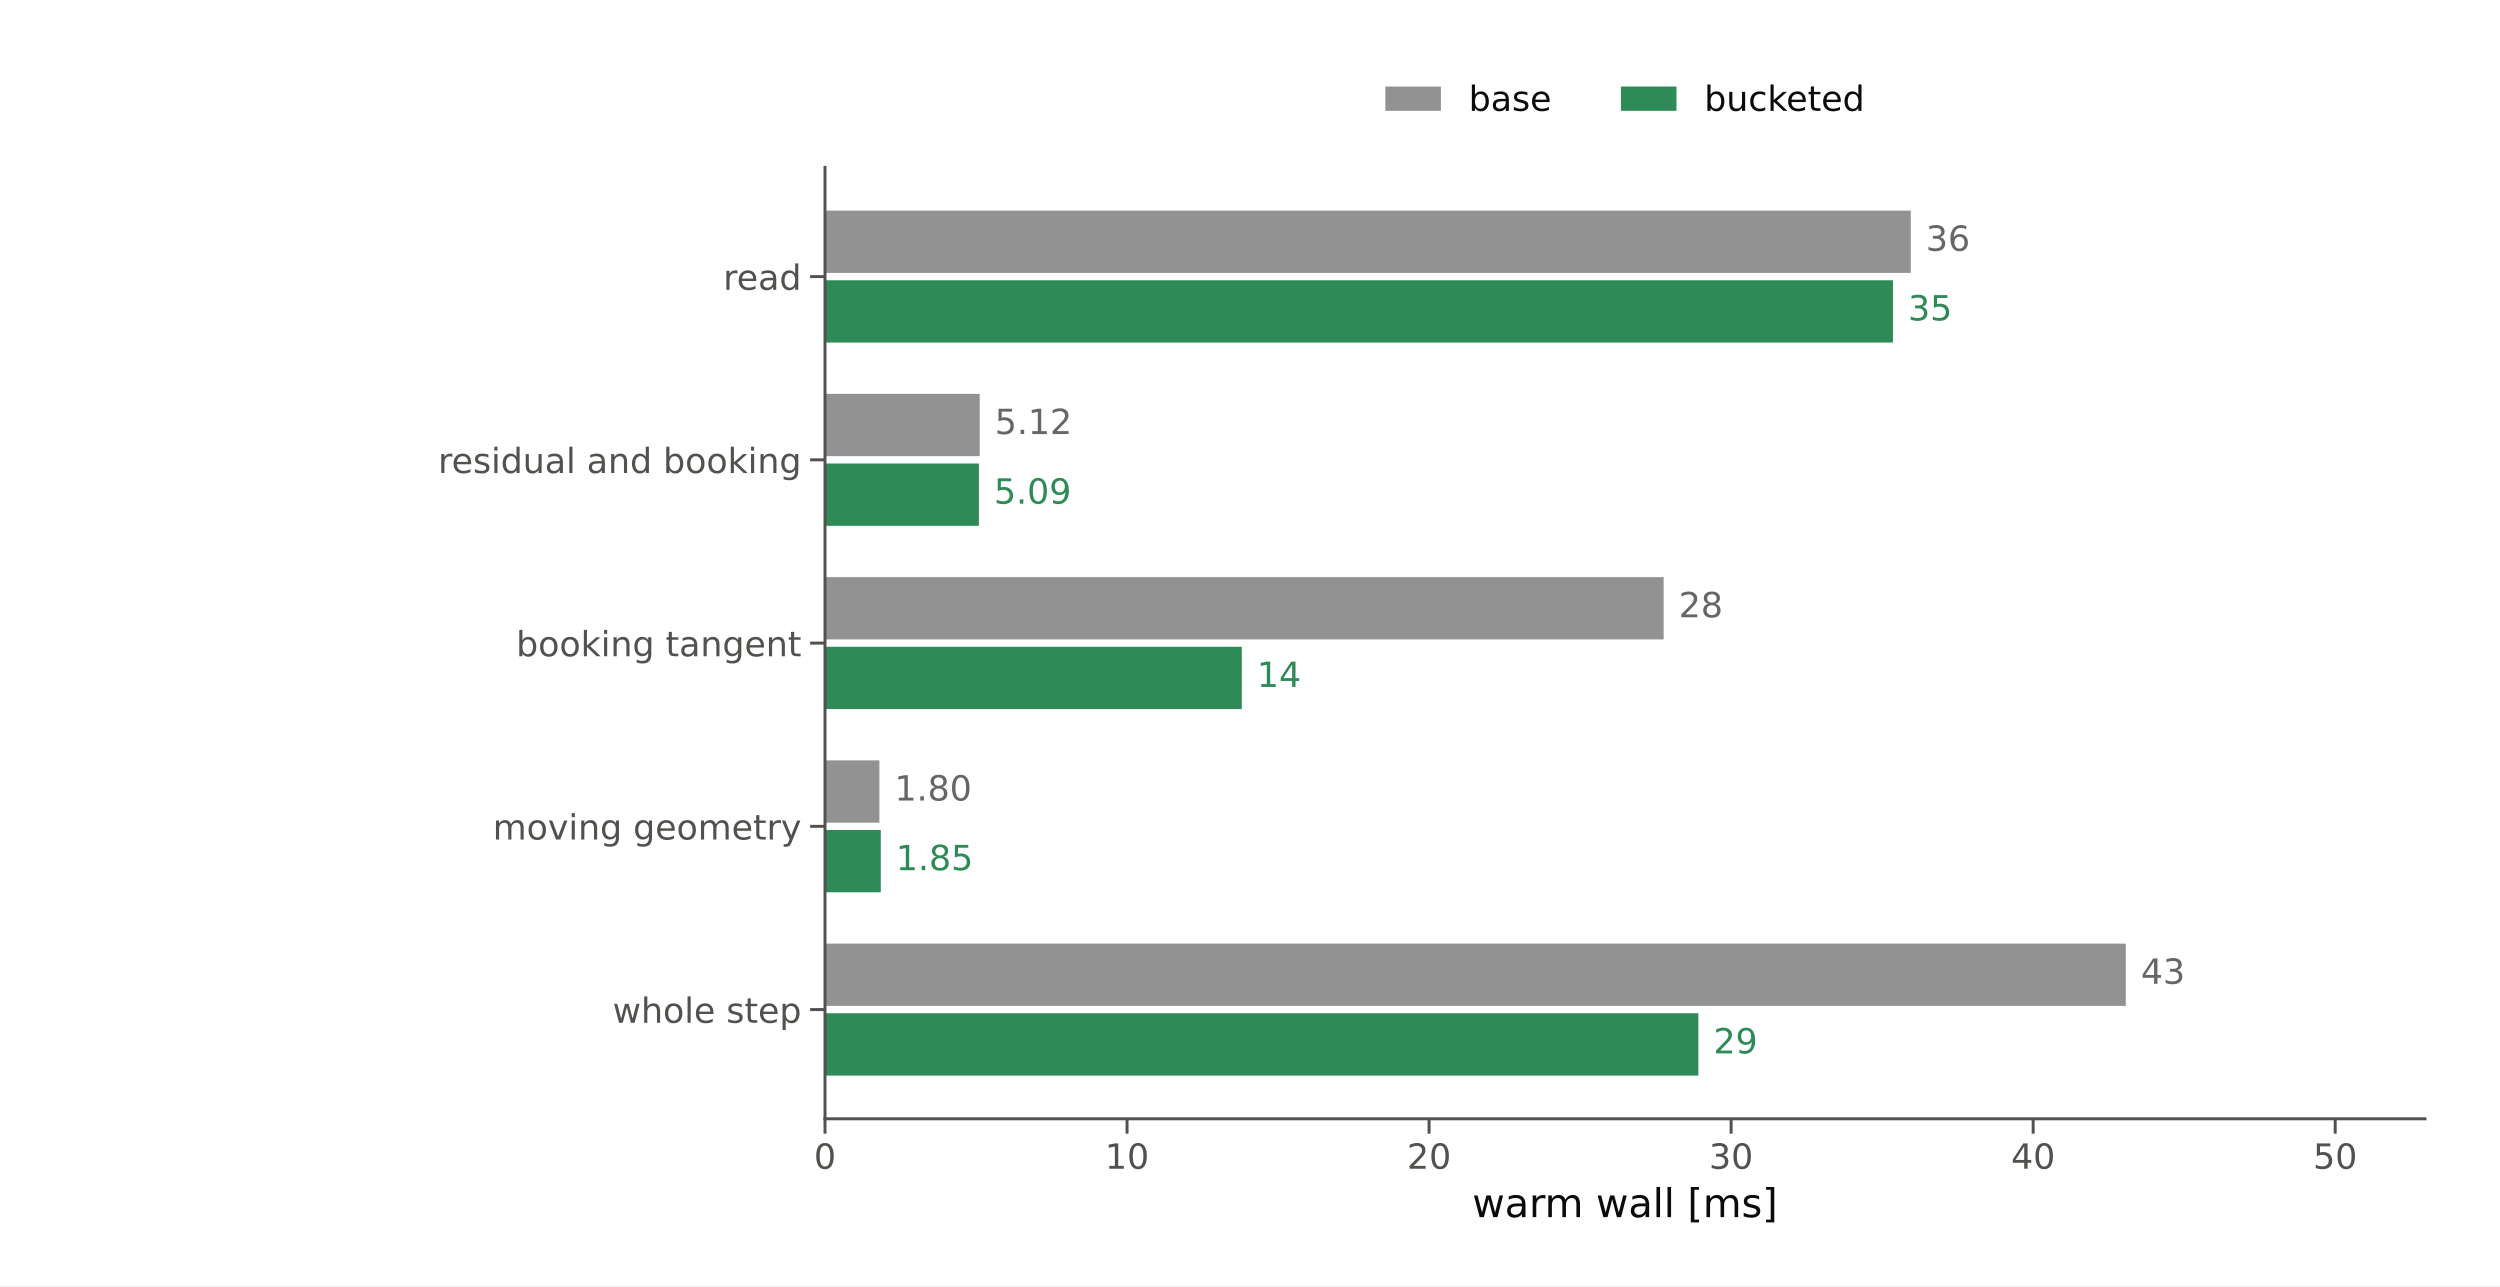
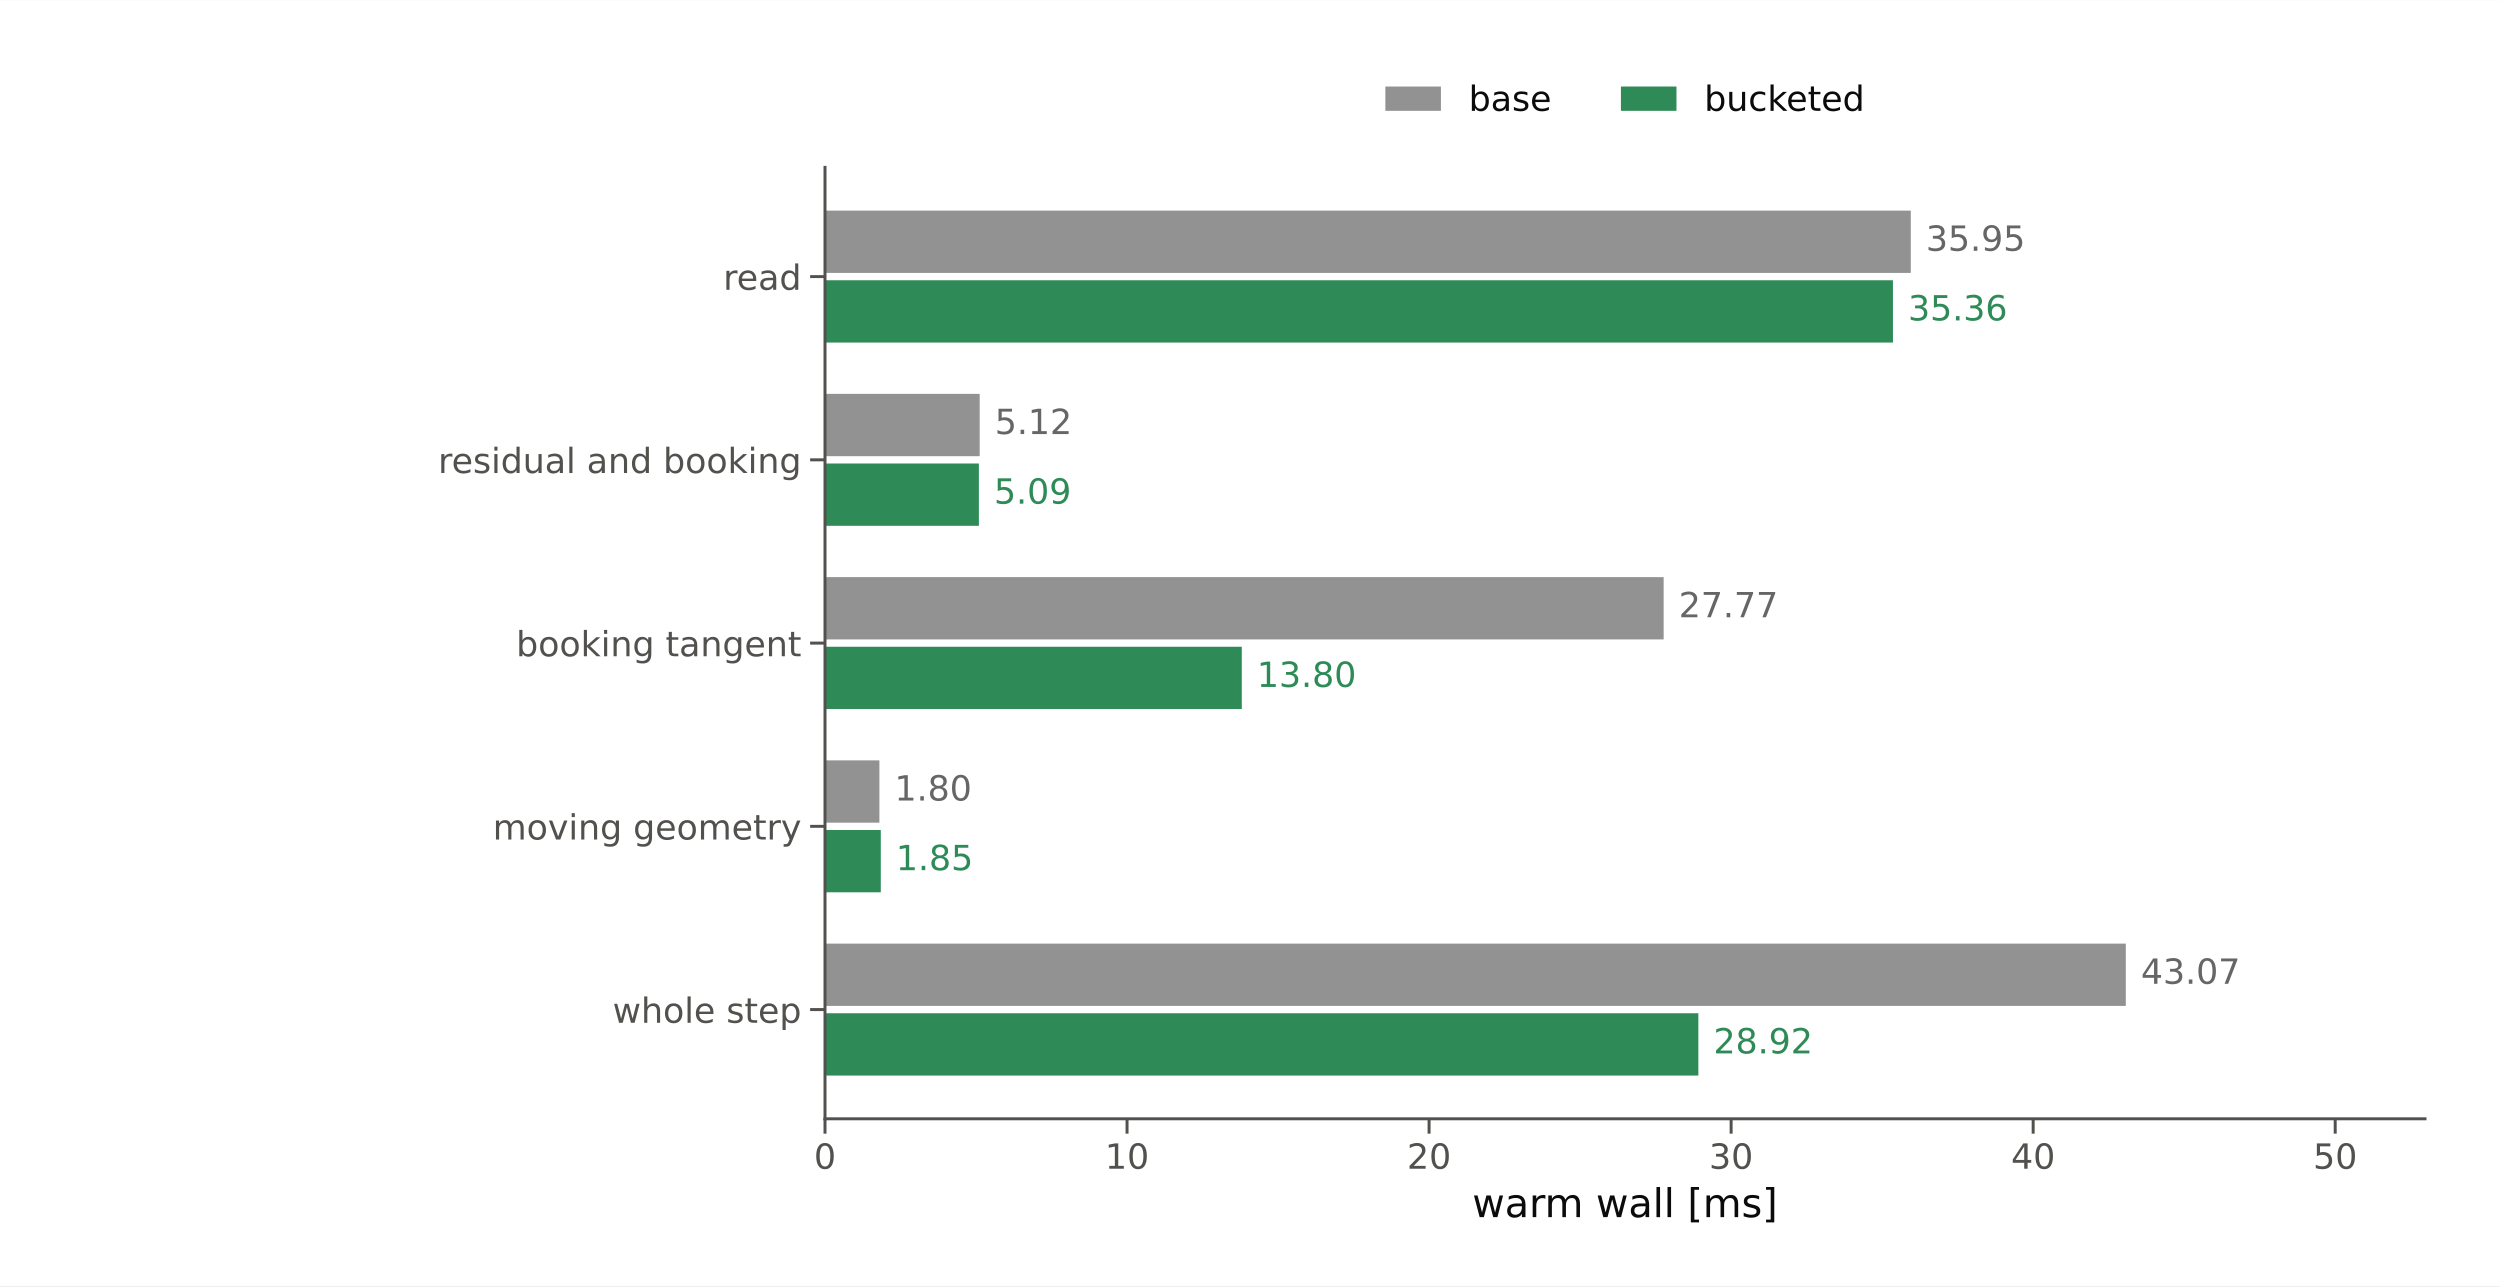
<svg xmlns="http://www.w3.org/2000/svg" xmlns:xlink="http://www.w3.org/1999/xlink" width="31.1cm" height="16cm" viewBox="0 0 1008 518.4" version="1.1">
  <defs>
    <style type="text/css">*{stroke-linejoin: round; stroke-linecap: butt}</style>
  </defs>
  <g id="figure_1">
    <g id="patch_1">
      <path d="M 0 518.4  L 1008 518.4  L 1008 0  L 0 0  z " style="fill: #ffffff" />
    </g>
    <g id="axes_1">
      <g id="patch_2">
        <path d="M 332.64 451.008  L 977.76 451.008  L 977.76 67.392  L 332.64 67.392  z " style="fill: #ffffff" />
      </g>
      <g id="patch_3">
-         <path d="M 332.64 84.829  L 770.428 84.829  L 770.428 109.95  L 332.64 109.95  z " clip-path="url(#pf6db4bea74)" style="fill: #929292" />
+         <path d="M 332.64 84.829  L 770.428 84.829  L 770.428 109.95  L 332.64 109.95  z " clip-path="url(#p5546e95942)" style="fill: #929292" />
      </g>
      <g id="patch_4">
-         <path d="M 332.64 158.715  L 395.01 158.715  L 395.01 183.836  L 332.64 183.836  z " clip-path="url(#pf6db4bea74)" style="fill: #929292" />
+         <path d="M 332.64 158.715  L 395.01 158.715  L 395.01 183.836  L 332.64 183.836  z " clip-path="url(#p5546e95942)" style="fill: #929292" />
      </g>
      <g id="patch_5">
-         <path d="M 332.64 232.601  L 670.783 232.601  L 670.783 257.722  L 332.64 257.722  z " clip-path="url(#pf6db4bea74)" style="fill: #929292" />
+         <path d="M 332.64 232.601  L 670.783 232.601  L 670.783 257.722  L 332.64 257.722  z " clip-path="url(#p5546e95942)" style="fill: #929292" />
      </g>
      <g id="patch_6">
-         <path d="M 332.64 306.487  L 354.575 306.487  L 354.575 331.608  L 332.64 331.608  z " clip-path="url(#pf6db4bea74)" style="fill: #929292" />
+         <path d="M 332.64 306.487  L 354.575 306.487  L 354.575 331.608  L 332.64 331.608  z " clip-path="url(#p5546e95942)" style="fill: #929292" />
      </g>
      <g id="patch_7">
-         <path d="M 332.64 380.373  L 857.128 380.373  L 857.128 405.494  L 332.64 405.494  z " clip-path="url(#pf6db4bea74)" style="fill: #929292" />
+         <path d="M 332.64 380.373  L 857.128 380.373  L 857.128 405.494  L 332.64 405.494  z " clip-path="url(#p5546e95942)" style="fill: #929292" />
      </g>
      <g id="patch_8">
-         <path d="M 332.64 112.906  L 763.237 112.906  L 763.237 138.027  L 332.64 138.027  z " clip-path="url(#pf6db4bea74)" style="fill: #2e8b57" />
+         <path d="M 332.64 112.906  L 763.237 112.906  L 763.237 138.027  L 332.64 138.027  z " clip-path="url(#p5546e95942)" style="fill: #2e8b57" />
      </g>
      <g id="patch_9">
-         <path d="M 332.64 186.792  L 394.687 186.792  L 394.687 211.913  L 332.64 211.913  z " clip-path="url(#pf6db4bea74)" style="fill: #2e8b57" />
+         <path d="M 332.64 186.792  L 394.687 186.792  L 394.687 211.913  L 332.64 211.913  z " clip-path="url(#p5546e95942)" style="fill: #2e8b57" />
      </g>
      <g id="patch_10">
-         <path d="M 332.64 260.678  L 500.69 260.678  L 500.69 285.799  L 332.64 285.799  z " clip-path="url(#pf6db4bea74)" style="fill: #2e8b57" />
+         <path d="M 332.64 260.678  L 500.69 260.678  L 500.69 285.799  L 332.64 285.799  z " clip-path="url(#p5546e95942)" style="fill: #2e8b57" />
      </g>
      <g id="patch_11">
-         <path d="M 332.64 334.564  L 355.132 334.564  L 355.132 359.685  L 332.64 359.685  z " clip-path="url(#pf6db4bea74)" style="fill: #2e8b57" />
+         <path d="M 332.64 334.564  L 355.132 334.564  L 355.132 359.685  L 332.64 359.685  z " clip-path="url(#p5546e95942)" style="fill: #2e8b57" />
      </g>
      <g id="patch_12">
-         <path d="M 332.64 408.45  L 684.781 408.45  L 684.781 433.571  L 332.64 433.571  z " clip-path="url(#pf6db4bea74)" style="fill: #2e8b57" />
+         <path d="M 332.64 408.45  L 684.781 408.45  L 684.781 433.571  L 332.64 433.571  z " clip-path="url(#p5546e95942)" style="fill: #2e8b57" />
      </g>
      <g id="matplotlib.axis_1">
        <g id="xtick_1">
          <g id="line2d_1">
            <defs>
-               <path id="m65cfd54d00" d="M 0 0  L 0 6  " style="stroke: #52514e; stroke-width: 1.2" />
+               <path id="m87004ecba3" d="M 0 0  L 0 6  " style="stroke: #52514e; stroke-width: 1.2" />
            </defs>
            <g>
-               <use xlink:href="#m65cfd54d00" x="332.64" y="451.008" style="fill: #52514e; stroke: #52514e; stroke-width: 1.2" />
+               <use xlink:href="#m87004ecba3" x="332.64" y="451.008" style="fill: #52514e; stroke: #52514e; stroke-width: 1.2" />
            </g>
          </g>
          <g id="text_1">
            <g style="fill: #52514e" transform="translate(328.1862 471.1447) scale(0.14 -0.14)">
              <defs>
                <path id="DejaVuSans-13" d="M 2034 4250  Q 1547 4250 1301 3770  Q 1056 3291 1056 2328  Q 1056 1369 1301 889  Q 1547 409 2034 409  Q 2525 409 2770 889  Q 3016 1369 3016 2328  Q 3016 3291 2770 3770  Q 2525 4250 2034 4250  z M 2034 4750  Q 2819 4750 3233 4129  Q 3647 3509 3647 2328  Q 3647 1150 3233 529  Q 2819 -91 2034 -91  Q 1250 -91 836 529  Q 422 1150 422 2328  Q 422 3509 836 4129  Q 1250 4750 2034 4750  z " transform="scale(0.015625)" />
              </defs>
              <use xlink:href="#DejaVuSans-13" />
            </g>
          </g>
        </g>
        <g id="xtick_2">
          <g id="line2d_2">
            <g>
-               <use xlink:href="#m65cfd54d00" x="454.423" y="451.008" style="fill: #52514e; stroke: #52514e; stroke-width: 1.2" />
+               <use xlink:href="#m87004ecba3" x="454.423" y="451.008" style="fill: #52514e; stroke: #52514e; stroke-width: 1.2" />
            </g>
          </g>
          <g id="text_2">
            <g style="fill: #52514e" transform="translate(445.5152 471.1447) scale(0.14 -0.14)">
              <defs>
                <path id="DejaVuSans-14" d="M 794 531  L 1825 531  L 1825 4091  L 703 3866  L 703 4441  L 1819 4666  L 2450 4666  L 2450 531  L 3481 531  L 3481 0  L 794 0  L 794 531  z " transform="scale(0.015625)" />
              </defs>
              <use xlink:href="#DejaVuSans-14" />
              <use xlink:href="#DejaVuSans-13" transform="translate(63.625 0)" />
            </g>
          </g>
        </g>
        <g id="xtick_3">
          <g id="line2d_3">
            <g>
-               <use xlink:href="#m65cfd54d00" x="576.205" y="451.008" style="fill: #52514e; stroke: #52514e; stroke-width: 1.2" />
+               <use xlink:href="#m87004ecba3" x="576.205" y="451.008" style="fill: #52514e; stroke: #52514e; stroke-width: 1.2" />
            </g>
          </g>
          <g id="text_3">
            <g style="fill: #52514e" transform="translate(567.2979 471.1447) scale(0.14 -0.14)">
              <defs>
                <path id="DejaVuSans-15" d="M 1228 531  L 3431 531  L 3431 0  L 469 0  L 469 531  Q 828 903 1448 1529  Q 2069 2156 2228 2338  Q 2531 2678 2651 2914  Q 2772 3150 2772 3378  Q 2772 3750 2511 3984  Q 2250 4219 1831 4219  Q 1534 4219 1204 4116  Q 875 4013 500 3803  L 500 4441  Q 881 4594 1212 4672  Q 1544 4750 1819 4750  Q 2544 4750 2975 4387  Q 3406 4025 3406 3419  Q 3406 3131 3298 2873  Q 3191 2616 2906 2266  Q 2828 2175 2409 1742  Q 1991 1309 1228 531  z " transform="scale(0.015625)" />
              </defs>
              <use xlink:href="#DejaVuSans-15" />
              <use xlink:href="#DejaVuSans-13" transform="translate(63.625 0)" />
            </g>
          </g>
        </g>
        <g id="xtick_4">
          <g id="line2d_4">
            <g>
-               <use xlink:href="#m65cfd54d00" x="697.988" y="451.008" style="fill: #52514e; stroke: #52514e; stroke-width: 1.2" />
+               <use xlink:href="#m87004ecba3" x="697.988" y="451.008" style="fill: #52514e; stroke: #52514e; stroke-width: 1.2" />
            </g>
          </g>
          <g id="text_4">
            <g style="fill: #52514e" transform="translate(689.0806 471.1447) scale(0.14 -0.14)">
              <defs>
                <path id="DejaVuSans-16" d="M 2597 2516  Q 3050 2419 3304 2112  Q 3559 1806 3559 1356  Q 3559 666 3084 287  Q 2609 -91 1734 -91  Q 1441 -91 1130 -33  Q 819 25 488 141  L 488 750  Q 750 597 1062 519  Q 1375 441 1716 441  Q 2309 441 2620 675  Q 2931 909 2931 1356  Q 2931 1769 2642 2001  Q 2353 2234 1838 2234  L 1294 2234  L 1294 2753  L 1863 2753  Q 2328 2753 2575 2939  Q 2822 3125 2822 3475  Q 2822 3834 2567 4026  Q 2313 4219 1838 4219  Q 1578 4219 1281 4162  Q 984 4106 628 3988  L 628 4550  Q 988 4650 1302 4700  Q 1616 4750 1894 4750  Q 2613 4750 3031 4423  Q 3450 4097 3450 3541  Q 3450 3153 3228 2886  Q 3006 2619 2597 2516  z " transform="scale(0.015625)" />
              </defs>
              <use xlink:href="#DejaVuSans-16" />
              <use xlink:href="#DejaVuSans-13" transform="translate(63.625 0)" />
            </g>
          </g>
        </g>
        <g id="xtick_5">
          <g id="line2d_5">
            <g>
-               <use xlink:href="#m65cfd54d00" x="819.771" y="451.008" style="fill: #52514e; stroke: #52514e; stroke-width: 1.2" />
+               <use xlink:href="#m87004ecba3" x="819.771" y="451.008" style="fill: #52514e; stroke: #52514e; stroke-width: 1.2" />
            </g>
          </g>
          <g id="text_5">
            <g style="fill: #52514e" transform="translate(810.8632 471.1447) scale(0.14 -0.14)">
              <defs>
                <path id="DejaVuSans-17" d="M 2419 4116  L 825 1625  L 2419 1625  L 2419 4116  z M 2253 4666  L 3047 4666  L 3047 1625  L 3713 1625  L 3713 1100  L 3047 1100  L 3047 0  L 2419 0  L 2419 1100  L 313 1100  L 313 1709  L 2253 4666  z " transform="scale(0.015625)" />
              </defs>
              <use xlink:href="#DejaVuSans-17" />
              <use xlink:href="#DejaVuSans-13" transform="translate(63.625 0)" />
            </g>
          </g>
        </g>
        <g id="xtick_6">
          <g id="line2d_6">
            <g>
-               <use xlink:href="#m65cfd54d00" x="941.553" y="451.008" style="fill: #52514e; stroke: #52514e; stroke-width: 1.2" />
+               <use xlink:href="#m87004ecba3" x="941.553" y="451.008" style="fill: #52514e; stroke: #52514e; stroke-width: 1.2" />
            </g>
          </g>
          <g id="text_6">
            <g style="fill: #52514e" transform="translate(932.6459 471.1447) scale(0.14 -0.14)">
              <defs>
                <path id="DejaVuSans-18" d="M 691 4666  L 3169 4666  L 3169 4134  L 1269 4134  L 1269 2991  Q 1406 3038 1543 3061  Q 1681 3084 1819 3084  Q 2600 3084 3056 2656  Q 3513 2228 3513 1497  Q 3513 744 3044 326  Q 2575 -91 1722 -91  Q 1428 -91 1123 -41  Q 819 9 494 109  L 494 744  Q 775 591 1075 516  Q 1375 441 1709 441  Q 2250 441 2565 725  Q 2881 1009 2881 1497  Q 2881 1984 2565 2268  Q 2250 2553 1709 2553  Q 1456 2553 1204 2497  Q 953 2441 691 2322  L 691 4666  z " transform="scale(0.015625)" />
              </defs>
              <use xlink:href="#DejaVuSans-18" />
              <use xlink:href="#DejaVuSans-13" transform="translate(63.625 0)" />
            </g>
          </g>
        </g>
        <g id="text_7">
          <g style="fill: #0b0b0b" transform="translate(593.6363 490.6655) scale(0.16 -0.16)">
            <defs>
              <path id="DejaVuSans-5a" d="M 269 3500  L 844 3500  L 1563 769  L 2278 3500  L 2956 3500  L 3675 769  L 4391 3500  L 4966 3500  L 4050 0  L 3372 0  L 2619 2869  L 1863 0  L 1184 0  L 269 3500  z " transform="scale(0.015625)" />
              <path id="DejaVuSans-44" d="M 2194 1759  Q 1497 1759 1228 1600  Q 959 1441 959 1056  Q 959 750 1161 570  Q 1363 391 1709 391  Q 2188 391 2477 730  Q 2766 1069 2766 1631  L 2766 1759  L 2194 1759  z M 3341 1997  L 3341 0  L 2766 0  L 2766 531  Q 2569 213 2275 61  Q 1981 -91 1556 -91  Q 1019 -91 701 211  Q 384 513 384 1019  Q 384 1609 779 1909  Q 1175 2209 1959 2209  L 2766 2209  L 2766 2266  Q 2766 2663 2505 2880  Q 2244 3097 1772 3097  Q 1472 3097 1187 3025  Q 903 2953 641 2809  L 641 3341  Q 956 3463 1253 3523  Q 1550 3584 1831 3584  Q 2591 3584 2966 3190  Q 3341 2797 3341 1997  z " transform="scale(0.015625)" />
              <path id="DejaVuSans-55" d="M 2631 2963  Q 2534 3019 2420 3045  Q 2306 3072 2169 3072  Q 1681 3072 1420 2755  Q 1159 2438 1159 1844  L 1159 0  L 581 0  L 581 3500  L 1159 3500  L 1159 2956  Q 1341 3275 1631 3429  Q 1922 3584 2338 3584  Q 2397 3584 2469 3576  Q 2541 3569 2628 3553  L 2631 2963  z " transform="scale(0.015625)" />
              <path id="DejaVuSans-50" d="M 3328 2828  Q 3544 3216 3844 3400  Q 4144 3584 4550 3584  Q 5097 3584 5394 3201  Q 5691 2819 5691 2113  L 5691 0  L 5113 0  L 5113 2094  Q 5113 2597 4934 2840  Q 4756 3084 4391 3084  Q 3944 3084 3684 2787  Q 3425 2491 3425 1978  L 3425 0  L 2847 0  L 2847 2094  Q 2847 2600 2669 2842  Q 2491 3084 2119 3084  Q 1678 3084 1418 2786  Q 1159 2488 1159 1978  L 1159 0  L 581 0  L 581 3500  L 1159 3500  L 1159 2956  Q 1356 3278 1631 3431  Q 1906 3584 2284 3584  Q 2666 3584 2933 3390  Q 3200 3197 3328 2828  z " transform="scale(0.015625)" />
              <path id="DejaVuSans-3" transform="scale(0.015625)" />
              <path id="DejaVuSans-4f" d="M 603 4863  L 1178 4863  L 1178 0  L 603 0  L 603 4863  z " transform="scale(0.015625)" />
              <path id="DejaVuSans-3e" d="M 550 4863  L 1875 4863  L 1875 4416  L 1125 4416  L 1125 -397  L 1875 -397  L 1875 -844  L 550 -844  L 550 4863  z " transform="scale(0.015625)" />
              <path id="DejaVuSans-56" d="M 2834 3397  L 2834 2853  Q 2591 2978 2328 3040  Q 2066 3103 1784 3103  Q 1356 3103 1142 2972  Q 928 2841 928 2578  Q 928 2378 1081 2264  Q 1234 2150 1697 2047  L 1894 2003  Q 2506 1872 2764 1633  Q 3022 1394 3022 966  Q 3022 478 2636 193  Q 2250 -91 1575 -91  Q 1294 -91 989 -36  Q 684 19 347 128  L 347 722  Q 666 556 975 473  Q 1284 391 1588 391  Q 1994 391 2212 530  Q 2431 669 2431 922  Q 2431 1156 2273 1281  Q 2116 1406 1581 1522  L 1381 1569  Q 847 1681 609 1914  Q 372 2147 372 2553  Q 372 3047 722 3315  Q 1072 3584 1716 3584  Q 2034 3584 2315 3537  Q 2597 3491 2834 3397  z " transform="scale(0.015625)" />
              <path id="DejaVuSans-40" d="M 1947 4863  L 1947 -844  L 622 -844  L 622 -397  L 1369 -397  L 1369 4416  L 622 4416  L 622 4863  L 1947 4863  z " transform="scale(0.015625)" />
            </defs>
            <use xlink:href="#DejaVuSans-5a" />
            <use xlink:href="#DejaVuSans-44" transform="translate(81.78125 0)" />
            <use xlink:href="#DejaVuSans-55" transform="translate(143.0625 0)" />
            <use xlink:href="#DejaVuSans-50" transform="translate(182.4219 0)" />
            <use xlink:href="#DejaVuSans-3" transform="translate(279.8281 0)" />
            <use xlink:href="#DejaVuSans-5a" transform="translate(311.6094 0)" />
            <use xlink:href="#DejaVuSans-44" transform="translate(393.3906 0)" />
            <use xlink:href="#DejaVuSans-4f" transform="translate(454.6719 0)" />
            <use xlink:href="#DejaVuSans-4f" transform="translate(482.4531 0)" />
            <use xlink:href="#DejaVuSans-3" transform="translate(510.2344 0)" />
            <use xlink:href="#DejaVuSans-3e" transform="translate(542.0156 0)" />
            <use xlink:href="#DejaVuSans-50" transform="translate(581.0312 0)" />
            <use xlink:href="#DejaVuSans-56" transform="translate(678.4375 0)" />
            <use xlink:href="#DejaVuSans-40" transform="translate(730.5312 0)" />
          </g>
        </g>
      </g>
      <g id="matplotlib.axis_2">
        <g id="ytick_1">
          <g id="line2d_7">
            <defs>
-               <path id="medd45e5270" d="M 0 0  L -6 0  " style="stroke: #52514e; stroke-width: 1.2" />
+               <path id="mc2a8caedeb" d="M 0 0  L -6 0  " style="stroke: #52514e; stroke-width: 1.2" />
            </defs>
            <g>
-               <use xlink:href="#medd45e5270" x="332.64" y="111.428" style="fill: #52514e; stroke: #52514e; stroke-width: 1.2" />
+               <use xlink:href="#mc2a8caedeb" x="332.64" y="111.428" style="fill: #52514e; stroke: #52514e; stroke-width: 1.2" />
            </g>
          </g>
          <g id="text_8">
            <g style="fill: #52514e" transform="translate(291.6116 116.7469) scale(0.14 -0.14)">
              <defs>
                <path id="DejaVuSans-48" d="M 3597 1894  L 3597 1613  L 953 1613  Q 991 1019 1311 708  Q 1631 397 2203 397  Q 2534 397 2845 478  Q 3156 559 3463 722  L 3463 178  Q 3153 47 2828 -22  Q 2503 -91 2169 -91  Q 1331 -91 842 396  Q 353 884 353 1716  Q 353 2575 817 3079  Q 1281 3584 2069 3584  Q 2775 3584 3186 3129  Q 3597 2675 3597 1894  z M 3022 2063  Q 3016 2534 2758 2815  Q 2500 3097 2075 3097  Q 1594 3097 1305 2825  Q 1016 2553 972 2059  L 3022 2063  z " transform="scale(0.015625)" />
                <path id="DejaVuSans-47" d="M 2906 2969  L 2906 4863  L 3481 4863  L 3481 0  L 2906 0  L 2906 525  Q 2725 213 2448 61  Q 2172 -91 1784 -91  Q 1150 -91 751 415  Q 353 922 353 1747  Q 353 2572 751 3078  Q 1150 3584 1784 3584  Q 2172 3584 2448 3432  Q 2725 3281 2906 2969  z M 947 1747  Q 947 1113 1208 752  Q 1469 391 1925 391  Q 2381 391 2643 752  Q 2906 1113 2906 1747  Q 2906 2381 2643 2742  Q 2381 3103 1925 3103  Q 1469 3103 1208 2742  Q 947 2381 947 1747  z " transform="scale(0.015625)" />
              </defs>
              <use xlink:href="#DejaVuSans-55" />
              <use xlink:href="#DejaVuSans-48" transform="translate(38.90625 0)" />
              <use xlink:href="#DejaVuSans-44" transform="translate(100.4375 0)" />
              <use xlink:href="#DejaVuSans-47" transform="translate(161.7188 0)" />
            </g>
          </g>
        </g>
        <g id="ytick_2">
          <g id="line2d_8">
            <g>
-               <use xlink:href="#medd45e5270" x="332.64" y="185.314" style="fill: #52514e; stroke: #52514e; stroke-width: 1.2" />
+               <use xlink:href="#mc2a8caedeb" x="332.64" y="185.314" style="fill: #52514e; stroke: #52514e; stroke-width: 1.2" />
            </g>
          </g>
          <g id="text_9">
            <g style="fill: #52514e" transform="translate(176.6519 190.6329) scale(0.14 -0.14)">
              <defs>
                <path id="DejaVuSans-4c" d="M 603 3500  L 1178 3500  L 1178 0  L 603 0  L 603 3500  z M 603 4863  L 1178 4863  L 1178 4134  L 603 4134  L 603 4863  z " transform="scale(0.015625)" />
                <path id="DejaVuSans-58" d="M 544 1381  L 544 3500  L 1119 3500  L 1119 1403  Q 1119 906 1312 657  Q 1506 409 1894 409  Q 2359 409 2629 706  Q 2900 1003 2900 1516  L 2900 3500  L 3475 3500  L 3475 0  L 2900 0  L 2900 538  Q 2691 219 2414 64  Q 2138 -91 1772 -91  Q 1169 -91 856 284  Q 544 659 544 1381  z M 1991 3584  L 1991 3584  z " transform="scale(0.015625)" />
                <path id="DejaVuSans-51" d="M 3513 2113  L 3513 0  L 2938 0  L 2938 2094  Q 2938 2591 2744 2837  Q 2550 3084 2163 3084  Q 1697 3084 1428 2787  Q 1159 2491 1159 1978  L 1159 0  L 581 0  L 581 3500  L 1159 3500  L 1159 2956  Q 1366 3272 1645 3428  Q 1925 3584 2291 3584  Q 2894 3584 3203 3211  Q 3513 2838 3513 2113  z " transform="scale(0.015625)" />
                <path id="DejaVuSans-45" d="M 3116 1747  Q 3116 2381 2855 2742  Q 2594 3103 2138 3103  Q 1681 3103 1420 2742  Q 1159 2381 1159 1747  Q 1159 1113 1420 752  Q 1681 391 2138 391  Q 2594 391 2855 752  Q 3116 1113 3116 1747  z M 1159 2969  Q 1341 3281 1617 3432  Q 1894 3584 2278 3584  Q 2916 3584 3314 3078  Q 3713 2572 3713 1747  Q 3713 922 3314 415  Q 2916 -91 2278 -91  Q 1894 -91 1617 61  Q 1341 213 1159 525  L 1159 0  L 581 0  L 581 4863  L 1159 4863  L 1159 2969  z " transform="scale(0.015625)" />
                <path id="DejaVuSans-52" d="M 1959 3097  Q 1497 3097 1228 2736  Q 959 2375 959 1747  Q 959 1119 1226 758  Q 1494 397 1959 397  Q 2419 397 2687 759  Q 2956 1122 2956 1747  Q 2956 2369 2687 2733  Q 2419 3097 1959 3097  z M 1959 3584  Q 2709 3584 3137 3096  Q 3566 2609 3566 1747  Q 3566 888 3137 398  Q 2709 -91 1959 -91  Q 1206 -91 779 398  Q 353 888 353 1747  Q 353 2609 779 3096  Q 1206 3584 1959 3584  z " transform="scale(0.015625)" />
                <path id="DejaVuSans-4e" d="M 581 4863  L 1159 4863  L 1159 1991  L 2875 3500  L 3609 3500  L 1753 1863  L 3688 0  L 2938 0  L 1159 1709  L 1159 0  L 581 0  L 581 4863  z " transform="scale(0.015625)" />
                <path id="DejaVuSans-4a" d="M 2906 1791  Q 2906 2416 2648 2759  Q 2391 3103 1925 3103  Q 1463 3103 1205 2759  Q 947 2416 947 1791  Q 947 1169 1205 825  Q 1463 481 1925 481  Q 2391 481 2648 825  Q 2906 1169 2906 1791  z M 3481 434  Q 3481 -459 3084 -895  Q 2688 -1331 1869 -1331  Q 1566 -1331 1297 -1286  Q 1028 -1241 775 -1147  L 775 -588  Q 1028 -725 1275 -790  Q 1522 -856 1778 -856  Q 2344 -856 2625 -561  Q 2906 -266 2906 331  L 2906 616  Q 2728 306 2450 153  Q 2172 0 1784 0  Q 1141 0 747 490  Q 353 981 353 1791  Q 353 2603 747 3093  Q 1141 3584 1784 3584  Q 2172 3584 2450 3431  Q 2728 3278 2906 2969  L 2906 3500  L 3481 3500  L 3481 434  z " transform="scale(0.015625)" />
              </defs>
              <use xlink:href="#DejaVuSans-55" />
              <use xlink:href="#DejaVuSans-48" transform="translate(38.90625 0)" />
              <use xlink:href="#DejaVuSans-56" transform="translate(100.4375 0)" />
              <use xlink:href="#DejaVuSans-4c" transform="translate(152.5312 0)" />
              <use xlink:href="#DejaVuSans-47" transform="translate(180.3125 0)" />
              <use xlink:href="#DejaVuSans-58" transform="translate(243.7969 0)" />
              <use xlink:href="#DejaVuSans-44" transform="translate(307.1719 0)" />
              <use xlink:href="#DejaVuSans-4f" transform="translate(368.4531 0)" />
              <use xlink:href="#DejaVuSans-3" transform="translate(396.2344 0)" />
              <use xlink:href="#DejaVuSans-44" transform="translate(428.0156 0)" />
              <use xlink:href="#DejaVuSans-51" transform="translate(489.2969 0)" />
              <use xlink:href="#DejaVuSans-47" transform="translate(552.6719 0)" />
              <use xlink:href="#DejaVuSans-3" transform="translate(616.1562 0)" />
              <use xlink:href="#DejaVuSans-45" transform="translate(647.9375 0)" />
              <use xlink:href="#DejaVuSans-52" transform="translate(711.4219 0)" />
              <use xlink:href="#DejaVuSans-52" transform="translate(772.6094 0)" />
              <use xlink:href="#DejaVuSans-4e" transform="translate(833.7969 0)" />
              <use xlink:href="#DejaVuSans-4c" transform="translate(891.7031 0)" />
              <use xlink:href="#DejaVuSans-51" transform="translate(919.4844 0)" />
              <use xlink:href="#DejaVuSans-4a" transform="translate(982.8594 0)" />
            </g>
          </g>
        </g>
        <g id="ytick_3">
          <g id="line2d_9">
            <g>
-               <use xlink:href="#medd45e5270" x="332.64" y="259.2" style="fill: #52514e; stroke: #52514e; stroke-width: 1.2" />
+               <use xlink:href="#mc2a8caedeb" x="332.64" y="259.2" style="fill: #52514e; stroke: #52514e; stroke-width: 1.2" />
            </g>
          </g>
          <g id="text_10">
            <g style="fill: #52514e" transform="translate(208.1103 264.5189) scale(0.14 -0.14)">
              <defs>
                <path id="DejaVuSans-57" d="M 1172 4494  L 1172 3500  L 2356 3500  L 2356 3053  L 1172 3053  L 1172 1153  Q 1172 725 1289 603  Q 1406 481 1766 481  L 2356 481  L 2356 0  L 1766 0  Q 1100 0 847 248  Q 594 497 594 1153  L 594 3053  L 172 3053  L 172 3500  L 594 3500  L 594 4494  L 1172 4494  z " transform="scale(0.015625)" />
              </defs>
              <use xlink:href="#DejaVuSans-45" />
              <use xlink:href="#DejaVuSans-52" transform="translate(63.48438 0)" />
              <use xlink:href="#DejaVuSans-52" transform="translate(124.6719 0)" />
              <use xlink:href="#DejaVuSans-4e" transform="translate(185.8594 0)" />
              <use xlink:href="#DejaVuSans-4c" transform="translate(243.7656 0)" />
              <use xlink:href="#DejaVuSans-51" transform="translate(271.5469 0)" />
              <use xlink:href="#DejaVuSans-4a" transform="translate(334.9219 0)" />
              <use xlink:href="#DejaVuSans-3" transform="translate(398.4062 0)" />
              <use xlink:href="#DejaVuSans-57" transform="translate(430.1875 0)" />
              <use xlink:href="#DejaVuSans-44" transform="translate(469.3906 0)" />
              <use xlink:href="#DejaVuSans-51" transform="translate(530.6719 0)" />
              <use xlink:href="#DejaVuSans-4a" transform="translate(594.0469 0)" />
              <use xlink:href="#DejaVuSans-48" transform="translate(657.5312 0)" />
              <use xlink:href="#DejaVuSans-51" transform="translate(719.0625 0)" />
              <use xlink:href="#DejaVuSans-57" transform="translate(782.4375 0)" />
            </g>
          </g>
        </g>
        <g id="ytick_4">
          <g id="line2d_10">
            <g>
-               <use xlink:href="#medd45e5270" x="332.64" y="333.086" style="fill: #52514e; stroke: #52514e; stroke-width: 1.2" />
+               <use xlink:href="#mc2a8caedeb" x="332.64" y="333.086" style="fill: #52514e; stroke: #52514e; stroke-width: 1.2" />
            </g>
          </g>
          <g id="text_11">
            <g style="fill: #52514e" transform="translate(198.7019 338.4049) scale(0.14 -0.14)">
              <defs>
                <path id="DejaVuSans-59" d="M 191 3500  L 800 3500  L 1894 563  L 2988 3500  L 3597 3500  L 2284 0  L 1503 0  L 191 3500  z " transform="scale(0.015625)" />
                <path id="DejaVuSans-5c" d="M 2059 -325  Q 1816 -950 1584 -1140  Q 1353 -1331 966 -1331  L 506 -1331  L 506 -850  L 844 -850  Q 1081 -850 1212 -737  Q 1344 -625 1503 -206  L 1606 56  L 191 3500  L 800 3500  L 1894 763  L 2988 3500  L 3597 3500  L 2059 -325  z " transform="scale(0.015625)" />
              </defs>
              <use xlink:href="#DejaVuSans-50" />
              <use xlink:href="#DejaVuSans-52" transform="translate(97.40625 0)" />
              <use xlink:href="#DejaVuSans-59" transform="translate(158.5938 0)" />
              <use xlink:href="#DejaVuSans-4c" transform="translate(217.7812 0)" />
              <use xlink:href="#DejaVuSans-51" transform="translate(245.5625 0)" />
              <use xlink:href="#DejaVuSans-4a" transform="translate(308.9375 0)" />
              <use xlink:href="#DejaVuSans-3" transform="translate(372.4219 0)" />
              <use xlink:href="#DejaVuSans-4a" transform="translate(404.2031 0)" />
              <use xlink:href="#DejaVuSans-48" transform="translate(467.6875 0)" />
              <use xlink:href="#DejaVuSans-52" transform="translate(529.2188 0)" />
              <use xlink:href="#DejaVuSans-50" transform="translate(590.4062 0)" />
              <use xlink:href="#DejaVuSans-48" transform="translate(687.8125 0)" />
              <use xlink:href="#DejaVuSans-57" transform="translate(749.3438 0)" />
              <use xlink:href="#DejaVuSans-55" transform="translate(788.5469 0)" />
              <use xlink:href="#DejaVuSans-5c" transform="translate(829.6562 0)" />
            </g>
          </g>
        </g>
        <g id="ytick_5">
          <g id="line2d_11">
            <g>
-               <use xlink:href="#medd45e5270" x="332.64" y="406.972" style="fill: #52514e; stroke: #52514e; stroke-width: 1.2" />
+               <use xlink:href="#mc2a8caedeb" x="332.64" y="406.972" style="fill: #52514e; stroke: #52514e; stroke-width: 1.2" />
            </g>
          </g>
          <g id="text_12">
            <g style="fill: #52514e" transform="translate(247.015 412.2909) scale(0.14 -0.14)">
              <defs>
                <path id="DejaVuSans-4b" d="M 3513 2113  L 3513 0  L 2938 0  L 2938 2094  Q 2938 2591 2744 2837  Q 2550 3084 2163 3084  Q 1697 3084 1428 2787  Q 1159 2491 1159 1978  L 1159 0  L 581 0  L 581 4863  L 1159 4863  L 1159 2956  Q 1366 3272 1645 3428  Q 1925 3584 2291 3584  Q 2894 3584 3203 3211  Q 3513 2838 3513 2113  z " transform="scale(0.015625)" />
                <path id="DejaVuSans-53" d="M 1159 525  L 1159 -1331  L 581 -1331  L 581 3500  L 1159 3500  L 1159 2969  Q 1341 3281 1617 3432  Q 1894 3584 2278 3584  Q 2916 3584 3314 3078  Q 3713 2572 3713 1747  Q 3713 922 3314 415  Q 2916 -91 2278 -91  Q 1894 -91 1617 61  Q 1341 213 1159 525  z M 3116 1747  Q 3116 2381 2855 2742  Q 2594 3103 2138 3103  Q 1681 3103 1420 2742  Q 1159 2381 1159 1747  Q 1159 1113 1420 752  Q 1681 391 2138 391  Q 2594 391 2855 752  Q 3116 1113 3116 1747  z " transform="scale(0.015625)" />
              </defs>
              <use xlink:href="#DejaVuSans-5a" />
              <use xlink:href="#DejaVuSans-4b" transform="translate(81.78125 0)" />
              <use xlink:href="#DejaVuSans-52" transform="translate(145.1562 0)" />
              <use xlink:href="#DejaVuSans-4f" transform="translate(206.3438 0)" />
              <use xlink:href="#DejaVuSans-48" transform="translate(234.125 0)" />
              <use xlink:href="#DejaVuSans-3" transform="translate(295.6562 0)" />
              <use xlink:href="#DejaVuSans-56" transform="translate(327.4375 0)" />
              <use xlink:href="#DejaVuSans-57" transform="translate(379.5312 0)" />
              <use xlink:href="#DejaVuSans-48" transform="translate(418.7344 0)" />
              <use xlink:href="#DejaVuSans-53" transform="translate(480.2656 0)" />
            </g>
          </g>
        </g>
      </g>
      <g id="patch_13">
        <path d="M 332.64 451.008  L 332.64 67.392  " style="fill: none; stroke: #52514e; stroke-width: 1.2; stroke-linejoin: miter; stroke-linecap: square" />
      </g>
      <g id="patch_14">
        <path d="M 332.64 451.008  L 977.76 451.008  " style="fill: none; stroke: #52514e; stroke-width: 1.2; stroke-linejoin: miter; stroke-linecap: square" />
      </g>
      <g id="text_13">
        <g style="fill: #666666" transform="translate(776.5169 101.0264) scale(0.14 -0.14)">
          <defs>
+             <path id="DejaVuSans-11" d="M 684 794  L 1344 794  L 1344 0  L 684 0  L 684 794  z " transform="scale(0.015625)" />
+             <path id="DejaVuSans-1c" d="M 703 97  L 703 672  Q 941 559 1184 500  Q 1428 441 1663 441  Q 2288 441 2617 861  Q 2947 1281 2994 2138  Q 2813 1869 2534 1725  Q 2256 1581 1919 1581  Q 1219 1581 811 2004  Q 403 2428 403 3163  Q 403 3881 828 4315  Q 1253 4750 1959 4750  Q 2769 4750 3195 4129  Q 3622 3509 3622 2328  Q 3622 1225 3098 567  Q 2575 -91 1691 -91  Q 1453 -91 1209 -44  Q 966 3 703 97  z M 1959 2075  Q 2384 2075 2632 2365  Q 2881 2656 2881 3163  Q 2881 3666 2632 3958  Q 2384 4250 1959 4250  Q 1534 4250 1286 3958  Q 1038 3666 1038 3163  Q 1038 2656 1286 2365  Q 1534 2075 1959 2075  z " transform="scale(0.015625)" />
+           </defs>
+           <use xlink:href="#DejaVuSans-16" />
+           <use xlink:href="#DejaVuSans-18" transform="translate(63.625 0)" />
+           <use xlink:href="#DejaVuSans-11" transform="translate(127.25 0)" />
+           <use xlink:href="#DejaVuSans-1c" transform="translate(159.0312 0)" />
+           <use xlink:href="#DejaVuSans-18" transform="translate(222.6562 0)" />
+         </g>
+       </g>
+       <g id="text_14">
+         <g style="fill: #2e8b57" transform="translate(769.326 129.1031) scale(0.14 -0.14)">
+           <defs>
            <path id="DejaVuSans-19" d="M 2113 2584  Q 1688 2584 1439 2293  Q 1191 2003 1191 1497  Q 1191 994 1439 701  Q 1688 409 2113 409  Q 2538 409 2786 701  Q 3034 994 3034 1497  Q 3034 2003 2786 2293  Q 2538 2584 2113 2584  z M 3366 4563  L 3366 3988  Q 3128 4100 2886 4159  Q 2644 4219 2406 4219  Q 1781 4219 1451 3797  Q 1122 3375 1075 2522  Q 1259 2794 1537 2939  Q 1816 3084 2150 3084  Q 2853 3084 3261 2657  Q 3669 2231 3669 1497  Q 3669 778 3244 343  Q 2819 -91 2113 -91  Q 1303 -91 875 529  Q 447 1150 447 2328  Q 447 3434 972 4092  Q 1497 4750 2381 4750  Q 2619 4750 2861 4703  Q 3103 4656 3366 4563  z " transform="scale(0.015625)" />
          </defs>
          <use xlink:href="#DejaVuSans-16" />
-           <use xlink:href="#DejaVuSans-19" transform="translate(63.625 0)" />
-         </g>
-       </g>
-       <g id="text_14">
-         <g style="fill: #2e8b57" transform="translate(769.326 129.1031) scale(0.14 -0.14)">
-           <use xlink:href="#DejaVuSans-16" />
          <use xlink:href="#DejaVuSans-18" transform="translate(63.625 0)" />
+           <use xlink:href="#DejaVuSans-11" transform="translate(127.25 0)" />
+           <use xlink:href="#DejaVuSans-16" transform="translate(159.0312 0)" />
+           <use xlink:href="#DejaVuSans-19" transform="translate(222.6562 0)" />
        </g>
      </g>
      <g id="text_15">
        <g style="fill: #666666" transform="translate(401.0992 174.9124) scale(0.14 -0.14)">
-           <defs>
-             <path id="DejaVuSans-11" d="M 684 794  L 1344 794  L 1344 0  L 684 0  L 684 794  z " transform="scale(0.015625)" />
-           </defs>
          <use xlink:href="#DejaVuSans-18" />
          <use xlink:href="#DejaVuSans-11" transform="translate(63.625 0)" />
          <use xlink:href="#DejaVuSans-14" transform="translate(95.40625 0)" />
          <use xlink:href="#DejaVuSans-15" transform="translate(159.0312 0)" />
        </g>
      </g>
      <g id="text_16">
        <g style="fill: #2e8b57" transform="translate(400.7759 202.9891) scale(0.14 -0.14)">
-           <defs>
-             <path id="DejaVuSans-1c" d="M 703 97  L 703 672  Q 941 559 1184 500  Q 1428 441 1663 441  Q 2288 441 2617 861  Q 2947 1281 2994 2138  Q 2813 1869 2534 1725  Q 2256 1581 1919 1581  Q 1219 1581 811 2004  Q 403 2428 403 3163  Q 403 3881 828 4315  Q 1253 4750 1959 4750  Q 2769 4750 3195 4129  Q 3622 3509 3622 2328  Q 3622 1225 3098 567  Q 2575 -91 1691 -91  Q 1453 -91 1209 -44  Q 966 3 703 97  z M 1959 2075  Q 2384 2075 2632 2365  Q 2881 2656 2881 3163  Q 2881 3666 2632 3958  Q 2384 4250 1959 4250  Q 1534 4250 1286 3958  Q 1038 3666 1038 3163  Q 1038 2656 1286 2365  Q 1534 2075 1959 2075  z " transform="scale(0.015625)" />
-           </defs>
          <use xlink:href="#DejaVuSans-18" />
          <use xlink:href="#DejaVuSans-11" transform="translate(63.625 0)" />
          <use xlink:href="#DejaVuSans-13" transform="translate(95.40625 0)" />
          <use xlink:href="#DejaVuSans-1c" transform="translate(159.0312 0)" />
        </g>
      </g>
      <g id="text_17">
        <g style="fill: #666666" transform="translate(676.8719 248.7984) scale(0.14 -0.14)">
          <defs>
+             <path id="DejaVuSans-1a" d="M 525 4666  L 3525 4666  L 3525 4397  L 1831 0  L 1172 0  L 2766 4134  L 525 4134  L 525 4666  z " transform="scale(0.015625)" />
+           </defs>
+           <use xlink:href="#DejaVuSans-15" />
+           <use xlink:href="#DejaVuSans-1a" transform="translate(63.625 0)" />
+           <use xlink:href="#DejaVuSans-11" transform="translate(127.25 0)" />
+           <use xlink:href="#DejaVuSans-1a" transform="translate(159.0312 0)" />
+           <use xlink:href="#DejaVuSans-1a" transform="translate(222.6562 0)" />
+         </g>
+       </g>
+       <g id="text_18">
+         <g style="fill: #2e8b57" transform="translate(506.7789 276.8751) scale(0.14 -0.14)">
+           <defs>
            <path id="DejaVuSans-1b" d="M 2034 2216  Q 1584 2216 1326 1975  Q 1069 1734 1069 1313  Q 1069 891 1326 650  Q 1584 409 2034 409  Q 2484 409 2743 651  Q 3003 894 3003 1313  Q 3003 1734 2745 1975  Q 2488 2216 2034 2216  z M 1403 2484  Q 997 2584 770 2862  Q 544 3141 544 3541  Q 544 4100 942 4425  Q 1341 4750 2034 4750  Q 2731 4750 3128 4425  Q 3525 4100 3525 3541  Q 3525 3141 3298 2862  Q 3072 2584 2669 2484  Q 3125 2378 3379 2068  Q 3634 1759 3634 1313  Q 3634 634 3220 271  Q 2806 -91 2034 -91  Q 1263 -91 848 271  Q 434 634 434 1313  Q 434 1759 690 2068  Q 947 2378 1403 2484  z M 1172 3481  Q 1172 3119 1398 2916  Q 1625 2713 2034 2713  Q 2441 2713 2670 2916  Q 2900 3119 2900 3481  Q 2900 3844 2670 4047  Q 2441 4250 2034 4250  Q 1625 4250 1398 4047  Q 1172 3844 1172 3481  z " transform="scale(0.015625)" />
          </defs>
-           <use xlink:href="#DejaVuSans-15" />
-           <use xlink:href="#DejaVuSans-1b" transform="translate(63.625 0)" />
-         </g>
-       </g>
-       <g id="text_18">
-         <g style="fill: #2e8b57" transform="translate(506.7789 276.8751) scale(0.14 -0.14)">
          <use xlink:href="#DejaVuSans-14" />
-           <use xlink:href="#DejaVuSans-17" transform="translate(63.625 0)" />
+           <use xlink:href="#DejaVuSans-16" transform="translate(63.625 0)" />
+           <use xlink:href="#DejaVuSans-11" transform="translate(127.25 0)" />
+           <use xlink:href="#DejaVuSans-1b" transform="translate(159.0312 0)" />
+           <use xlink:href="#DejaVuSans-13" transform="translate(222.6562 0)" />
        </g>
      </g>
      <g id="text_19">
        <g style="fill: #666666" transform="translate(360.6638 322.6844) scale(0.14 -0.14)">
          <use xlink:href="#DejaVuSans-14" />
          <use xlink:href="#DejaVuSans-11" transform="translate(63.625 0)" />
          <use xlink:href="#DejaVuSans-1b" transform="translate(95.40625 0)" />
          <use xlink:href="#DejaVuSans-13" transform="translate(159.0312 0)" />
        </g>
      </g>
      <g id="text_20">
        <g style="fill: #2e8b57" transform="translate(361.2211 350.761) scale(0.14 -0.14)">
          <use xlink:href="#DejaVuSans-14" />
          <use xlink:href="#DejaVuSans-11" transform="translate(63.625 0)" />
          <use xlink:href="#DejaVuSans-1b" transform="translate(95.40625 0)" />
          <use xlink:href="#DejaVuSans-18" transform="translate(159.0312 0)" />
        </g>
      </g>
      <g id="text_21">
        <g style="fill: #666666" transform="translate(863.2169 396.5703) scale(0.14 -0.14)">
          <use xlink:href="#DejaVuSans-17" />
          <use xlink:href="#DejaVuSans-16" transform="translate(63.625 0)" />
+           <use xlink:href="#DejaVuSans-11" transform="translate(127.25 0)" />
+           <use xlink:href="#DejaVuSans-13" transform="translate(159.0312 0)" />
+           <use xlink:href="#DejaVuSans-1a" transform="translate(222.6562 0)" />
        </g>
      </g>
      <g id="text_22">
        <g style="fill: #2e8b57" transform="translate(690.8703 424.647) scale(0.14 -0.14)">
          <use xlink:href="#DejaVuSans-15" />
-           <use xlink:href="#DejaVuSans-1c" transform="translate(63.625 0)" />
+           <use xlink:href="#DejaVuSans-1b" transform="translate(63.625 0)" />
+           <use xlink:href="#DejaVuSans-11" transform="translate(127.25 0)" />
+           <use xlink:href="#DejaVuSans-1c" transform="translate(159.0312 0)" />
+           <use xlink:href="#DejaVuSans-15" transform="translate(222.6562 0)" />
        </g>
      </g>
      <g id="legend_1">
        <g id="patch_15">
          <path d="M 558.577 44.596  L 580.977 44.596  L 580.977 34.796  L 558.577 34.796  z " style="fill: #929292" />
        </g>
        <g id="text_23">
          <g style="fill: #0b0b0b" transform="translate(592.177 44.59589) scale(0.14 -0.14)">
            <use xlink:href="#DejaVuSans-45" />
            <use xlink:href="#DejaVuSans-44" transform="translate(63.48438 0)" />
            <use xlink:href="#DejaVuSans-56" transform="translate(124.7656 0)" />
            <use xlink:href="#DejaVuSans-48" transform="translate(176.8594 0)" />
          </g>
        </g>
        <g id="patch_16">
          <path d="M 653.552 44.596  L 675.952 44.596  L 675.952 34.796  L 653.552 34.796  z " style="fill: #2e8b57" />
        </g>
        <g id="text_24">
          <g style="fill: #0b0b0b" transform="translate(687.1517 44.59589) scale(0.14 -0.14)">
            <defs>
              <path id="DejaVuSans-46" d="M 3122 3366  L 3122 2828  Q 2878 2963 2633 3030  Q 2388 3097 2138 3097  Q 1578 3097 1268 2742  Q 959 2388 959 1747  Q 959 1106 1268 751  Q 1578 397 2138 397  Q 2388 397 2633 464  Q 2878 531 3122 666  L 3122 134  Q 2881 22 2623 -34  Q 2366 -91 2075 -91  Q 1284 -91 818 406  Q 353 903 353 1747  Q 353 2603 823 3093  Q 1294 3584 2113 3584  Q 2378 3584 2631 3529  Q 2884 3475 3122 3366  z " transform="scale(0.015625)" />
            </defs>
            <use xlink:href="#DejaVuSans-45" />
            <use xlink:href="#DejaVuSans-58" transform="translate(63.48438 0)" />
            <use xlink:href="#DejaVuSans-46" transform="translate(126.8594 0)" />
            <use xlink:href="#DejaVuSans-4e" transform="translate(181.8438 0)" />
            <use xlink:href="#DejaVuSans-48" transform="translate(236.1875 0)" />
            <use xlink:href="#DejaVuSans-57" transform="translate(297.7188 0)" />
            <use xlink:href="#DejaVuSans-48" transform="translate(336.9219 0)" />
            <use xlink:href="#DejaVuSans-47" transform="translate(398.4531 0)" />
          </g>
        </g>
      </g>
    </g>
  </g>
  <defs>
-     <clipPath id="pf6db4bea74">
+     <clipPath id="p5546e95942">
      <rect x="332.64" y="67.392" width="645.12" height="383.616" />
    </clipPath>
  </defs>
</svg>
